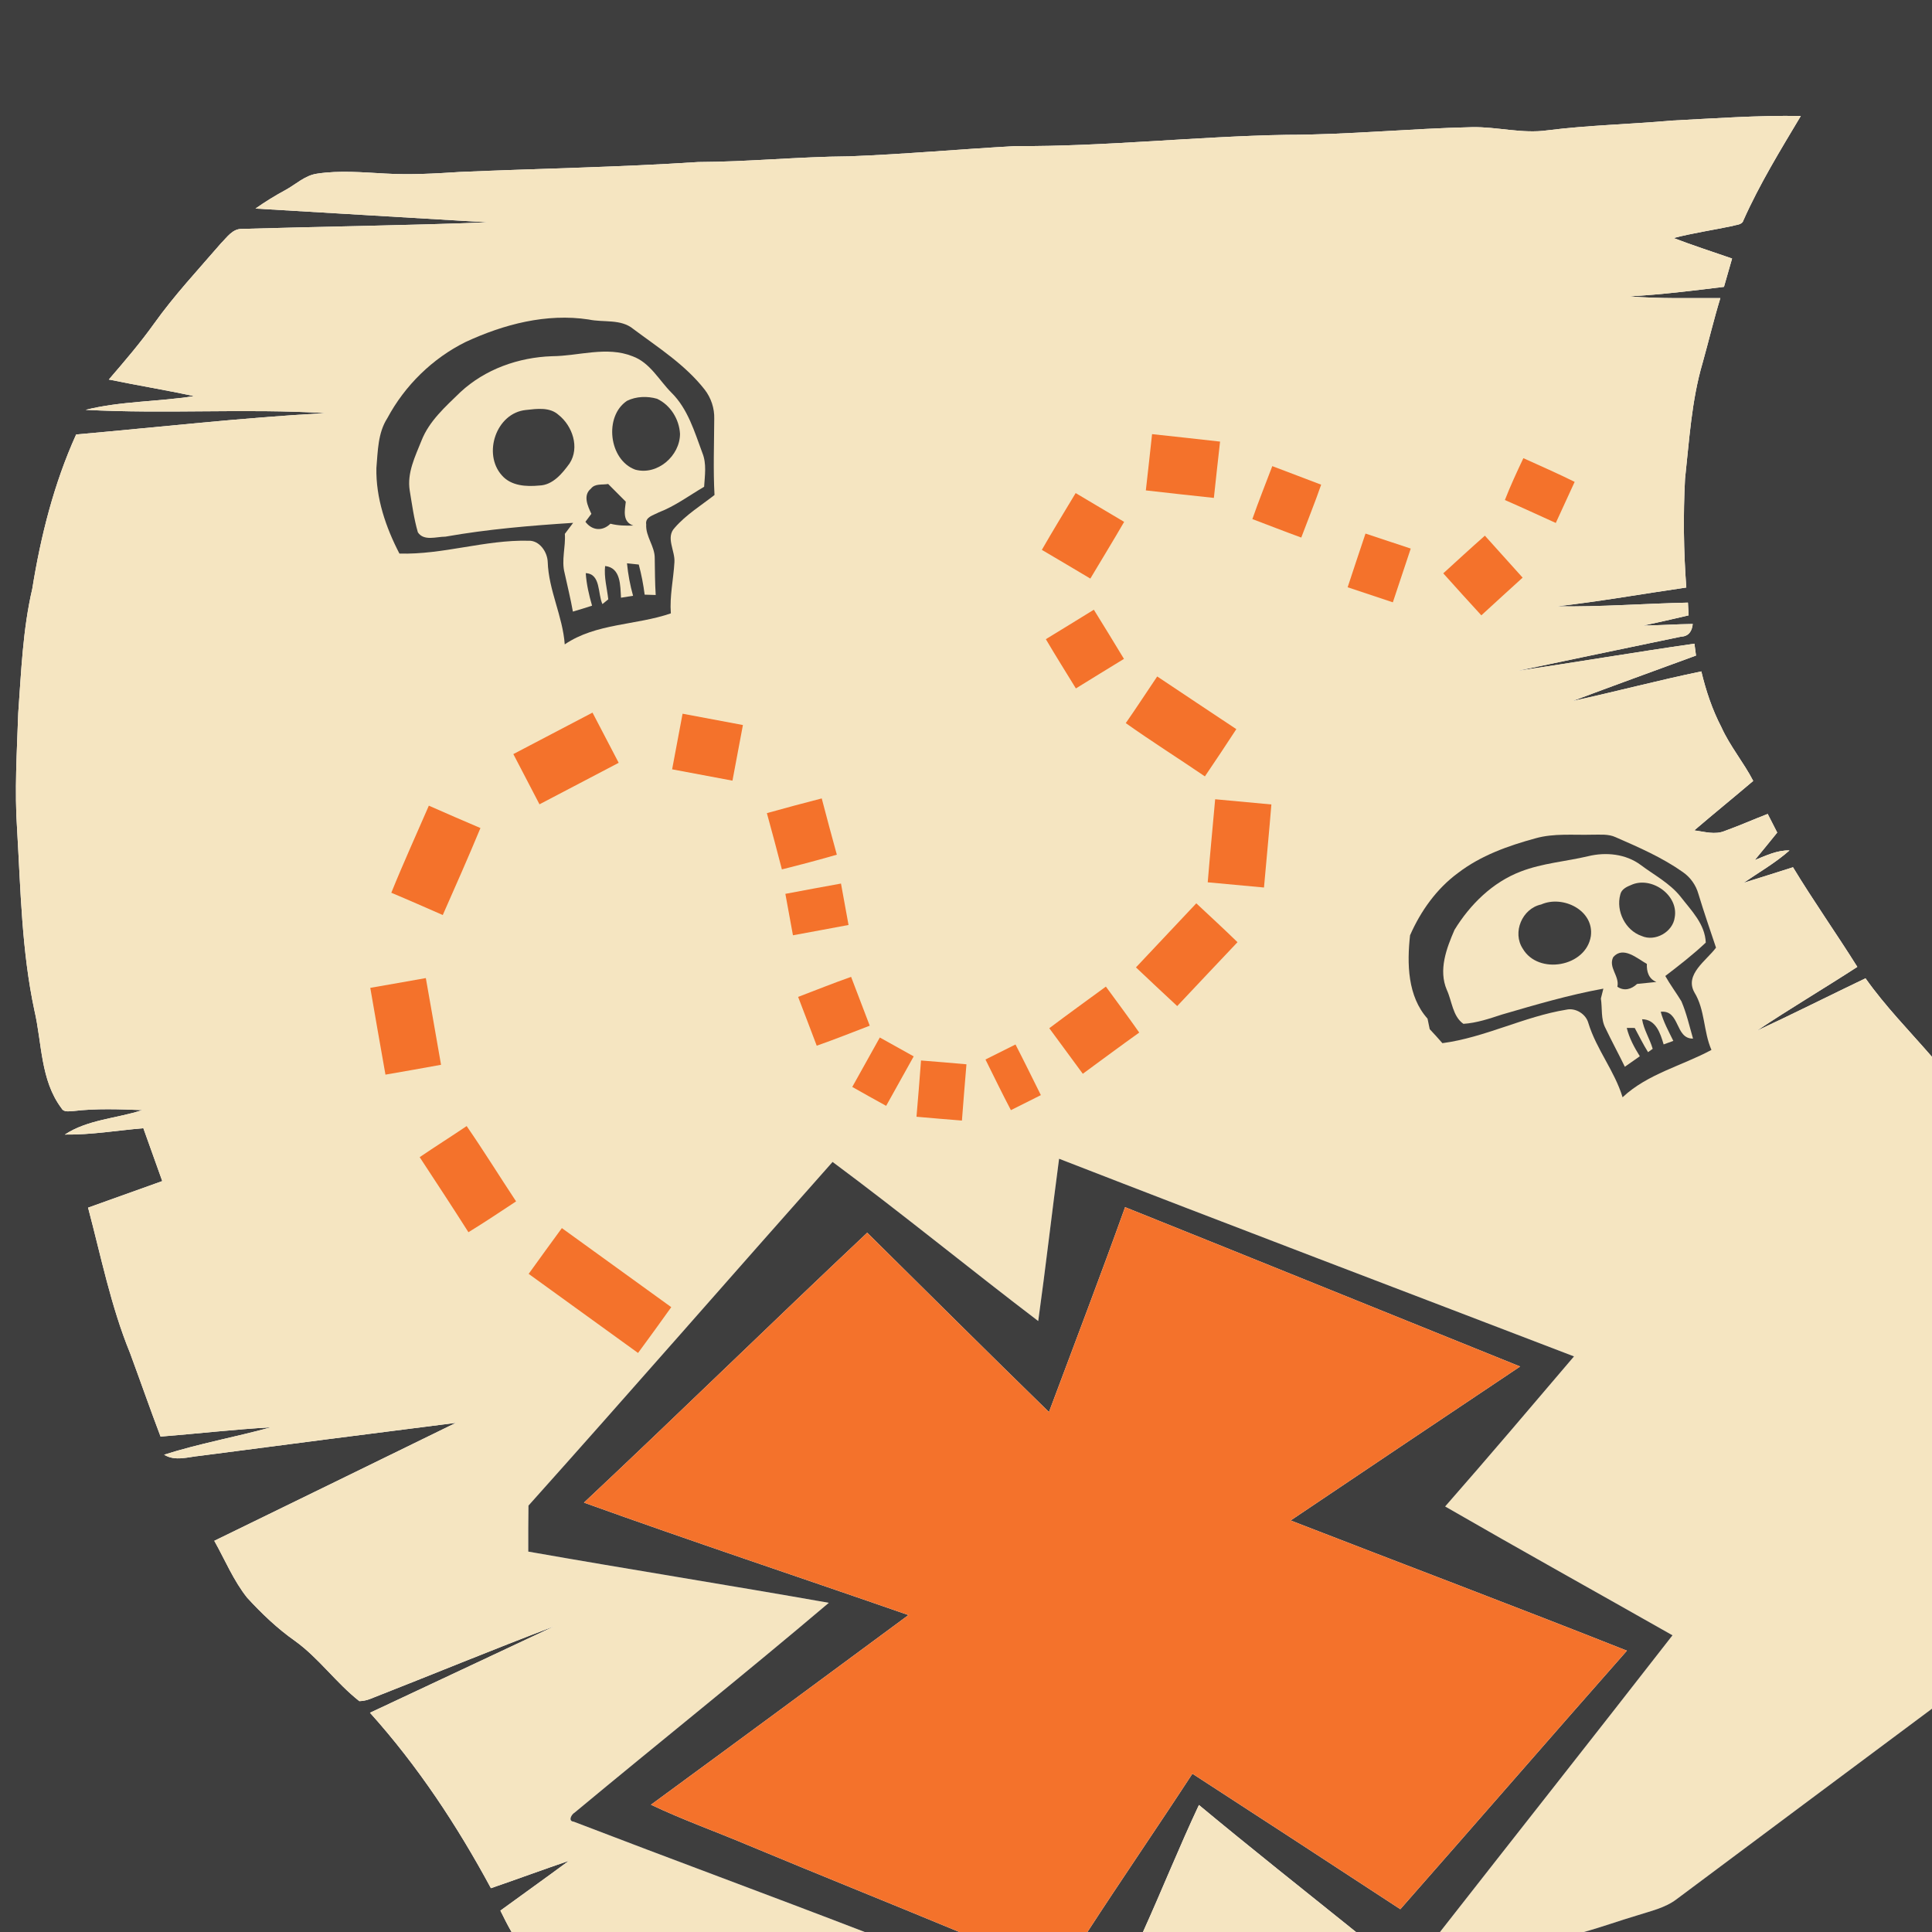
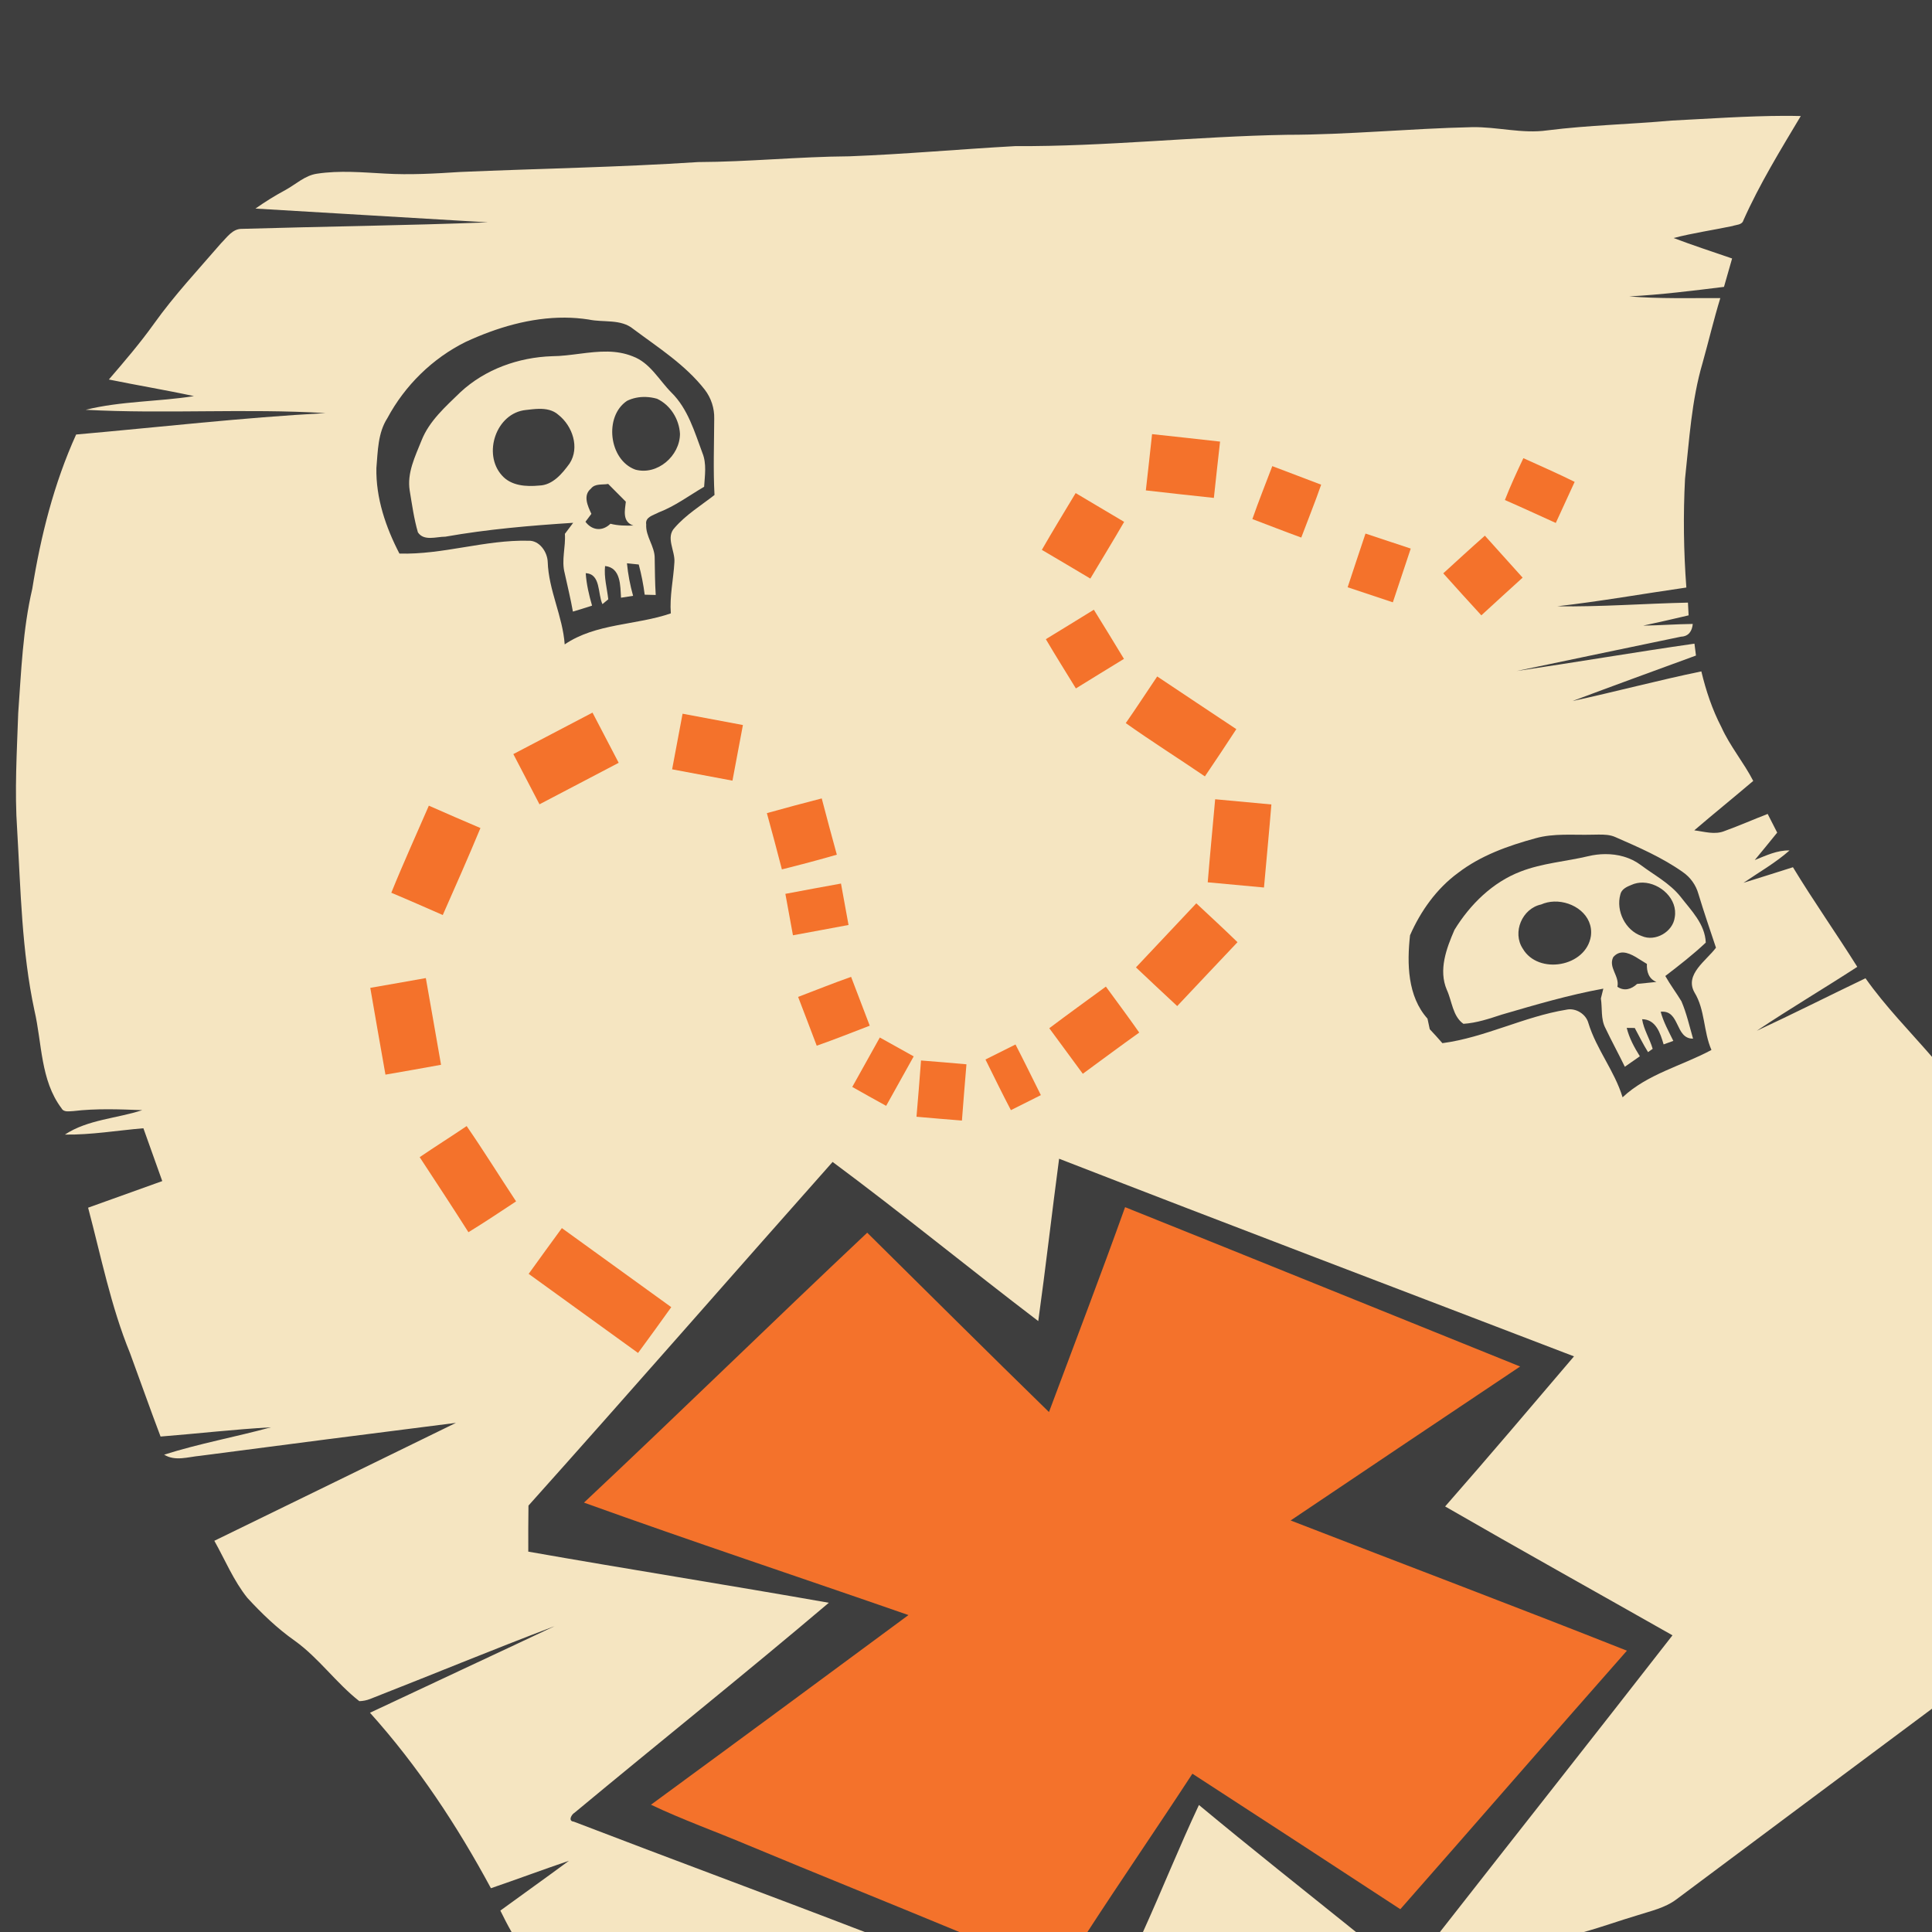
- <svg xmlns="http://www.w3.org/2000/svg" width="512pt" height="512pt" viewBox="0 0 512 512" version="1.1">
-   <path fill="#3e3e3e" opacity="1.00" d=" M 0.00 0.00 L 512.00 0.00 L 512.00 280.08 C 506.04 273.21 499.63 266.70 494.38 259.26 C 484.75 263.87 475.22 268.68 465.54 273.18 C 474.30 267.32 483.38 261.97 492.21 256.23 C 486.64 247.35 480.59 238.79 475.16 229.83 C 470.79 231.21 466.43 232.61 462.06 233.96 C 466.16 231.16 470.50 228.67 474.24 225.37 C 470.96 225.28 467.99 226.75 465.03 227.93 C 467.03 225.52 469.01 223.08 470.98 220.64 C 470.14 218.99 469.30 217.34 468.46 215.70 C 464.66 217.17 460.93 218.82 457.11 220.20 C 454.49 221.31 451.67 220.39 449.00 220.06 C 454.16 215.64 459.44 211.36 464.62 206.95 C 462.09 202.04 458.47 197.77 456.19 192.72 C 453.76 188.05 452.09 183.04 450.87 177.93 C 439.44 180.29 428.16 183.30 416.76 185.77 C 427.63 181.69 438.55 177.73 449.46 173.73 C 449.35 172.95 449.14 171.37 449.04 170.58 C 433.31 172.83 417.64 175.51 401.93 177.82 C 416.45 174.76 430.98 171.75 445.51 168.72 C 447.51 168.64 448.42 167.26 448.59 165.36 C 444.21 165.41 439.84 165.72 435.46 165.79 C 439.48 164.92 443.50 164.04 447.50 163.08 C 447.46 162.24 447.37 160.55 447.32 159.70 C 435.77 159.95 424.22 160.86 412.66 160.68 C 424.12 159.37 435.47 157.35 446.89 155.70 C 446.17 146.13 446.05 136.50 446.55 126.91 C 447.68 116.62 448.27 106.16 451.21 96.17 C 452.81 90.46 454.17 84.68 455.91 79.00 C 447.85 78.96 439.78 79.20 431.74 78.54 C 440.15 78.09 448.51 77.05 456.87 76.02 C 457.59 73.52 458.31 71.02 459.02 68.51 C 453.84 66.72 448.63 65.03 443.52 63.08 C 448.66 61.75 453.92 60.98 459.12 59.89 C 460.12 59.52 461.66 59.66 462.03 58.38 C 466.32 48.76 471.84 39.77 477.23 30.74 C 465.81 30.53 454.42 31.38 443.03 31.95 C 432.05 32.94 421.01 33.16 410.06 34.54 C 403.35 35.49 396.74 33.56 390.04 33.70 C 373.66 34.06 357.33 35.72 340.94 35.73 C 316.94 36.15 293.03 38.85 269.02 38.72 C 254.36 39.53 239.74 40.87 225.07 41.43 C 211.70 41.52 198.38 42.89 185.01 42.94 C 164.00 44.32 142.95 44.66 121.92 45.57 C 115.29 46.00 108.64 46.38 102.01 45.99 C 96.03 45.67 90.00 45.12 84.05 46.02 C 80.80 46.47 78.39 48.88 75.61 50.38 C 72.88 51.86 70.24 53.48 67.71 55.27 C 88.24 56.52 108.78 57.67 129.32 58.92 C 107.60 59.76 85.86 60.02 64.14 60.66 C 61.62 60.59 60.13 62.92 58.54 64.50 C 52.51 71.49 46.18 78.26 40.81 85.79 C 37.12 90.95 32.98 95.77 28.84 100.58 C 36.35 102.12 43.92 103.36 51.41 104.98 C 41.88 106.48 32.08 106.28 22.69 108.61 C 43.85 109.75 65.10 108.21 86.27 109.48 C 64.19 110.67 42.20 113.20 20.18 115.14 C 14.31 128.10 10.80 142.03 8.55 156.05 C 6.03 166.86 5.63 177.98 4.83 189.00 C 4.48 199.30 3.83 209.62 4.54 219.92 C 5.48 235.92 5.75 252.05 9.12 267.78 C 11.15 276.47 10.69 286.26 16.30 293.70 C 16.92 294.86 18.39 294.45 19.43 294.44 C 25.50 293.71 31.62 293.96 37.71 294.19 C 30.93 296.42 23.25 296.67 17.19 300.67 C 24.16 300.77 31.06 299.57 37.99 298.99 C 39.67 303.66 41.33 308.33 43.00 313.00 C 36.45 315.35 29.89 317.68 23.34 320.04 C 26.77 332.95 29.38 346.16 34.46 358.57 C 37.18 365.94 39.76 373.36 42.55 380.71 C 52.30 379.94 62.02 378.80 71.79 378.26 C 62.39 380.83 52.77 382.56 43.49 385.51 C 46.42 387.34 49.90 386.08 53.06 385.80 C 75.64 382.84 98.23 379.92 120.82 377.07 C 99.50 387.53 78.13 397.90 56.79 408.33 C 59.64 413.40 61.88 418.89 65.54 423.46 C 69.37 427.62 73.49 431.57 78.13 434.83 C 84.51 439.41 89.07 446.00 95.23 450.82 C 96.21 450.79 97.16 450.60 98.08 450.24 C 114.39 443.85 130.59 437.14 146.97 430.94 C 130.68 438.63 114.34 446.22 98.05 453.90 C 110.67 467.93 121.16 483.80 130.10 500.39 C 137.01 498.02 143.86 495.48 150.77 493.13 C 144.76 497.58 138.65 501.91 132.61 506.33 C 133.55 508.24 134.50 510.15 135.57 512.00 L 0.00 512.00 L 0.00 0.00 Z" />
-   <path fill="#f5e5c1" opacity="1.00" d=" M 443.03 31.95 C 454.42 31.38 465.81 30.53 477.23 30.74 C 471.84 39.77 466.32 48.76 462.03 58.38 C 461.66 59.66 460.12 59.52 459.12 59.89 C 453.92 60.98 448.66 61.75 443.52 63.08 C 448.63 65.03 453.84 66.72 459.02 68.51 C 458.31 71.02 457.59 73.52 456.87 76.02 C 448.51 77.05 440.15 78.09 431.74 78.54 C 439.78 79.20 447.85 78.96 455.91 79.00 C 454.17 84.68 452.81 90.46 451.21 96.17 C 448.27 106.16 447.68 116.62 446.55 126.91 C 446.05 136.50 446.17 146.13 446.89 155.70 C 435.47 157.35 424.12 159.37 412.66 160.68 C 424.22 160.86 435.77 159.95 447.32 159.70 C 447.37 160.55 447.46 162.24 447.50 163.08 C 443.50 164.04 439.48 164.92 435.46 165.79 C 439.84 165.72 444.21 165.41 448.59 165.36 C 448.42 167.26 447.51 168.64 445.51 168.72 C 430.98 171.75 416.45 174.76 401.93 177.82 C 417.64 175.51 433.31 172.83 449.04 170.58 C 449.14 171.37 449.35 172.95 449.46 173.73 C 438.55 177.73 427.63 181.69 416.76 185.77 C 428.16 183.30 439.44 180.29 450.87 177.93 C 452.09 183.04 453.76 188.05 456.19 192.72 C 458.47 197.77 462.09 202.04 464.62 206.95 C 459.44 211.36 454.16 215.64 449.00 220.06 C 451.67 220.39 454.49 221.31 457.11 220.20 C 460.93 218.82 464.66 217.17 468.46 215.70 C 469.30 217.34 470.14 218.99 470.98 220.64 C 469.01 223.08 467.03 225.52 465.03 227.93 C 467.99 226.75 470.96 225.28 474.24 225.37 C 470.50 228.67 466.16 231.16 462.06 233.96 C 466.43 232.61 470.79 231.21 475.16 229.83 C 480.59 238.79 486.64 247.35 492.21 256.23 C 483.38 261.97 474.30 267.32 465.54 273.18 C 475.22 268.68 484.75 263.87 494.38 259.26 C 499.63 266.70 506.04 273.21 512.00 280.08 L 512.00 452.82 C 489.44 469.66 466.84 486.45 444.30 503.32 C 441.24 505.64 437.42 506.45 433.84 507.61 C 429.12 509.01 424.49 510.69 419.75 512.00 L 381.61 512.00 C 402.13 485.78 422.78 459.65 443.23 433.37 C 423.15 421.98 402.98 410.77 382.98 399.23 C 394.50 386.09 405.81 372.76 417.13 359.46 C 371.64 342.01 326.08 324.73 280.67 307.08 C 278.76 321.41 277.13 335.77 275.14 350.09 C 256.87 336.18 239.08 321.61 220.64 307.92 C 193.72 338.23 167.09 368.81 140.05 399.00 C 139.99 403.06 139.99 407.12 140.00 411.19 C 166.52 415.86 193.12 420.08 219.65 424.76 C 197.43 443.60 174.65 461.77 152.24 480.39 C 151.47 480.81 150.44 482.62 152.04 482.76 C 177.70 492.62 203.51 502.12 229.17 512.00 L 135.57 512.00 C 134.50 510.15 133.55 508.24 132.61 506.33 C 138.65 501.91 144.76 497.58 150.77 493.13 C 143.86 495.48 137.01 498.02 130.10 500.39 C 121.16 483.80 110.67 467.93 98.05 453.90 C 114.34 446.22 130.68 438.63 146.97 430.94 C 130.59 437.14 114.39 443.85 98.08 450.24 C 97.16 450.60 96.21 450.79 95.23 450.82 C 89.07 446.00 84.51 439.41 78.13 434.83 C 73.49 431.57 69.37 427.62 65.54 423.46 C 61.88 418.89 59.64 413.40 56.79 408.33 C 78.13 397.90 99.50 387.53 120.82 377.07 C 98.23 379.92 75.64 382.84 53.06 385.80 C 49.90 386.08 46.42 387.34 43.49 385.51 C 52.77 382.56 62.39 380.83 71.79 378.26 C 62.02 378.80 52.30 379.94 42.55 380.71 C 39.76 373.36 37.18 365.94 34.46 358.57 C 29.38 346.16 26.77 332.95 23.34 320.04 C 29.89 317.68 36.45 315.35 43.00 313.00 C 41.33 308.33 39.67 303.66 37.99 298.99 C 31.06 299.57 24.16 300.77 17.19 300.67 C 23.25 296.67 30.93 296.42 37.71 294.19 C 31.62 293.96 25.50 293.71 19.43 294.44 C 18.39 294.45 16.92 294.86 16.30 293.70 C 10.69 286.26 11.15 276.47 9.12 267.78 C 5.75 252.05 5.48 235.92 4.54 219.92 C 3.83 209.62 4.48 199.30 4.83 189.00 C 5.63 177.98 6.03 166.86 8.55 156.05 C 10.80 142.03 14.31 128.10 20.18 115.14 C 42.20 113.20 64.19 110.67 86.27 109.48 C 65.10 108.21 43.85 109.75 22.69 108.61 C 32.08 106.28 41.88 106.48 51.41 104.98 C 43.92 103.36 36.35 102.12 28.84 100.58 C 32.98 95.77 37.12 90.95 40.81 85.79 C 46.18 78.26 52.51 71.49 58.54 64.50 C 60.13 62.92 61.62 60.59 64.14 60.66 C 85.86 60.02 107.60 59.76 129.32 58.92 C 108.78 57.67 88.24 56.52 67.71 55.27 C 70.24 53.48 72.88 51.86 75.61 50.38 C 78.39 48.88 80.80 46.47 84.05 46.02 C 90.00 45.12 96.03 45.67 102.01 45.99 C 108.64 46.38 115.29 46.00 121.92 45.57 C 142.95 44.66 164.00 44.32 185.01 42.94 C 198.38 42.89 211.70 41.52 225.07 41.43 C 239.74 40.87 254.36 39.53 269.02 38.72 C 293.03 38.85 316.94 36.15 340.94 35.73 C 357.33 35.72 373.66 34.06 390.04 33.70 C 396.74 33.56 403.35 35.49 410.06 34.54 C 421.01 33.16 432.05 32.94 443.03 31.95 Z" />
-   <path fill="#3e3e3e" opacity="1.00" d=" M 123.43 90.61 C 133.55 85.93 144.81 82.97 156.01 84.67 C 159.94 85.52 164.53 84.44 167.84 87.19 C 174.47 92.14 181.62 96.68 186.77 103.28 C 188.45 105.46 189.36 108.21 189.28 110.98 C 189.25 117.71 188.99 124.45 189.35 131.18 C 185.77 133.98 181.81 136.40 178.81 139.86 C 176.34 142.43 178.94 145.94 178.73 148.98 C 178.48 153.51 177.43 157.99 177.78 162.55 C 168.58 165.73 157.92 165.14 149.66 170.77 C 149.13 163.28 145.39 156.43 145.15 148.90 C 145.04 146.24 142.96 143.18 140.06 143.30 C 128.55 143.02 117.37 147.04 105.85 146.70 C 102.23 139.73 99.58 131.95 99.75 124.00 C 100.14 119.53 100.13 114.73 102.65 110.82 C 107.28 102.17 114.62 94.96 123.43 90.61 Z" />
-   <path fill="#f5e5c1" opacity="1.00" d=" M 146.29 94.40 C 153.38 94.35 160.78 91.67 167.65 94.42 C 172.30 96.12 174.62 100.74 177.94 104.06 C 182.32 108.38 184.05 114.44 186.14 120.04 C 187.30 122.90 186.78 126.02 186.60 129.00 C 182.62 131.33 178.90 134.13 174.56 135.79 C 173.23 136.53 170.92 136.98 171.25 138.98 C 171.06 142.19 173.57 144.79 173.51 147.97 C 173.57 151.21 173.56 154.45 173.77 157.68 C 172.79 157.65 171.81 157.62 170.84 157.59 C 170.50 154.90 169.98 152.23 169.28 149.61 C 168.24 149.49 167.20 149.38 166.16 149.28 C 166.44 152.19 166.98 155.07 167.77 157.89 C 166.70 158.06 165.63 158.23 164.57 158.40 C 164.37 155.24 164.57 150.45 160.36 150.00 C 160.04 152.99 160.87 155.89 161.20 158.83 L 159.65 160.09 C 158.37 157.36 159.26 152.09 155.23 151.89 C 155.42 154.82 156.09 157.69 156.90 160.51 C 155.21 161.06 153.52 161.59 151.82 162.08 C 151.22 158.66 150.37 155.30 149.64 151.91 C 148.72 148.47 149.94 144.96 149.69 141.48 C 150.42 140.50 151.15 139.53 151.89 138.56 C 140.55 139.29 129.24 140.24 118.03 142.22 C 115.64 142.22 112.32 143.47 110.74 141.07 C 109.69 137.46 109.20 133.70 108.58 129.99 C 107.83 125.32 110.03 120.95 111.71 116.74 C 113.76 111.53 118.08 107.75 121.99 103.94 C 128.55 97.84 137.40 94.70 146.29 94.40 Z" />
-   <path fill="#3e3e3e" opacity="1.00" d=" M 166.17 106.22 C 168.59 105.03 171.54 104.93 174.13 105.68 C 177.68 107.35 179.99 111.08 180.21 114.96 C 180.21 120.81 174.19 126.07 168.34 124.46 C 161.33 121.88 160.02 110.31 166.17 106.22 Z" />
-   <path fill="#3e3e3e" opacity="1.00" d=" M 139.38 108.65 C 142.24 108.33 145.68 107.83 148.01 109.94 C 151.72 112.87 153.67 118.61 150.94 122.82 C 149.00 125.49 146.49 128.57 142.91 128.67 C 139.46 129.00 135.48 128.79 133.03 126.01 C 127.85 120.31 131.48 109.43 139.38 108.65 Z" />
-   <path fill="#f4722b" opacity="1.00" d=" M 305.31 115.05 C 311.32 115.67 317.32 116.37 323.33 117.03 C 322.79 122.00 322.20 126.97 321.69 131.95 C 315.67 131.32 309.67 130.64 303.66 129.96 C 304.21 124.99 304.79 120.03 305.31 115.05 Z" />
-   <path fill="#f4722b" opacity="1.00" d=" M 398.81 132.51 C 400.28 128.75 401.98 125.07 403.71 121.42 C 408.25 123.48 412.83 125.48 417.30 127.70 C 415.62 131.32 413.96 134.96 412.30 138.59 C 407.81 136.56 403.34 134.48 398.81 132.51 Z" />
-   <path fill="#f4722b" opacity="1.00" d=" M 337.17 123.53 C 341.50 125.15 345.80 126.82 350.12 128.45 C 348.48 133.17 346.60 137.79 344.85 142.46 C 340.50 140.88 336.21 139.19 331.89 137.56 C 333.53 132.84 335.40 128.21 337.17 123.53 Z" />
-   <path fill="#3e3e3e" opacity="1.00" d=" M 156.60 129.50 C 157.68 128.07 159.63 128.55 161.17 128.26 C 162.73 129.82 164.29 131.38 165.84 132.95 C 165.57 135.34 164.88 138.28 167.85 139.28 C 165.81 139.33 163.76 139.31 161.77 138.79 C 159.67 140.85 156.92 140.64 155.14 138.28 C 155.53 137.75 156.33 136.70 156.72 136.17 C 155.76 134.12 154.42 131.28 156.60 129.50 Z" />
-   <path fill="#f4722b" opacity="1.00" d=" M 285.06 130.67 C 289.35 133.20 293.62 135.78 297.91 138.30 C 294.99 143.35 291.93 148.32 288.95 153.33 C 284.66 150.80 280.40 148.22 276.10 145.72 C 279.00 140.65 282.06 135.68 285.06 130.67 Z" />
-   <path fill="#f4722b" opacity="1.00" d=" M 361.87 141.40 C 365.87 142.71 369.87 144.04 373.86 145.38 C 372.30 150.13 370.71 154.88 369.12 159.62 C 365.13 158.30 361.13 156.97 357.14 155.63 C 358.69 150.88 360.29 146.14 361.87 141.40 Z" />
-   <path fill="#f4722b" opacity="1.00" d=" M 382.48 151.94 C 386.14 148.60 389.79 145.24 393.51 141.96 C 396.83 145.68 400.19 149.36 403.51 153.08 C 399.87 156.42 396.19 159.71 392.57 163.07 C 389.17 159.39 385.83 155.66 382.48 151.94 Z" />
-   <path fill="#f4722b" opacity="1.00" d=" M 277.16 169.39 C 281.42 166.82 285.64 164.17 289.88 161.58 C 292.55 165.92 295.24 170.24 297.86 174.61 C 293.60 177.19 289.37 179.84 285.12 182.44 C 282.46 178.09 279.74 173.78 277.16 169.39 Z" />
-   <path fill="#f4722b" opacity="1.00" d=" M 298.34 191.63 C 301.19 187.56 303.89 183.38 306.67 179.27 C 313.66 183.91 320.63 188.60 327.64 193.23 C 324.90 197.42 322.13 201.61 319.31 205.75 C 312.35 201.00 305.21 196.51 298.34 191.63 Z" />
-   <path fill="#f4722b" opacity="1.00" d=" M 136.04 199.84 C 143.04 196.18 150.02 192.50 157.02 188.85 C 159.35 193.28 161.66 197.72 163.96 202.15 C 156.96 205.81 149.98 209.50 142.97 213.15 C 140.64 208.72 138.34 204.29 136.04 199.84 Z" />
-   <path fill="#f4722b" opacity="1.00" d=" M 180.89 189.14 C 186.22 190.13 191.55 191.13 196.88 192.14 C 195.95 197.05 195.05 201.97 194.11 206.88 C 188.78 205.88 183.45 204.88 178.12 203.88 C 179.04 198.96 179.95 194.04 180.89 189.14 Z" />
-   <path fill="#f4722b" opacity="1.00" d=" M 203.23 215.49 C 208.06 214.13 212.91 212.85 217.77 211.59 C 219.08 216.56 220.39 221.54 221.77 226.50 C 216.94 227.90 212.08 229.18 207.21 230.40 C 205.92 225.42 204.60 220.44 203.23 215.49 Z" />
-   <path fill="#f4722b" opacity="1.00" d=" M 322.03 211.81 C 326.99 212.29 331.97 212.73 336.93 213.19 C 336.33 220.53 335.62 227.86 334.97 235.20 C 330.00 234.73 325.03 234.29 320.06 233.82 C 320.66 226.48 321.38 219.14 322.03 211.81 Z" />
-   <path fill="#f4722b" opacity="1.00" d=" M 103.70 236.59 C 106.84 228.82 110.32 221.20 113.65 213.51 C 118.20 215.50 122.74 217.51 127.32 219.44 C 124.12 227.17 120.72 234.83 117.34 242.49 C 112.80 240.51 108.27 238.50 103.70 236.59 Z" />
-   <path fill="#3e3e3e" opacity="1.00" d=" M 406.93 222.16 C 411.83 220.78 416.96 221.34 421.98 221.20 C 424.05 221.22 426.23 220.97 428.17 221.87 C 434.28 224.54 440.47 227.23 445.94 231.09 C 447.96 232.48 449.44 234.55 450.10 236.91 C 451.54 241.69 453.18 246.40 454.76 251.14 C 452.25 254.55 446.35 258.22 449.04 263.01 C 451.88 267.63 451.40 273.33 453.55 278.24 C 445.74 282.45 436.61 284.58 430.00 290.79 C 427.89 283.81 423.04 278.06 420.92 271.08 C 420.26 268.70 417.54 267.03 415.12 267.57 C 403.89 269.39 393.54 274.95 382.25 276.45 C 381.15 275.18 380.03 273.95 378.89 272.74 C 378.69 271.80 378.50 270.88 378.31 269.95 C 373.00 264.02 372.85 255.34 373.68 247.86 C 376.50 241.44 380.72 235.50 386.41 231.33 C 392.43 226.71 399.69 224.14 406.93 222.16 Z" />
-   <path fill="#f5e5c1" opacity="1.00" d=" M 420.89 226.90 C 425.57 225.76 430.85 226.28 434.80 229.22 C 438.39 231.92 442.51 234.05 445.36 237.62 C 448.20 241.30 451.84 244.85 452.05 249.80 C 448.67 252.99 445.00 255.83 441.32 258.65 C 442.62 260.96 444.21 263.08 445.59 265.35 C 446.95 268.52 447.71 271.92 448.67 275.24 C 443.85 275.32 445.29 267.59 440.11 268.13 C 440.84 270.86 442.22 273.33 443.45 275.85 C 442.81 276.08 441.53 276.55 440.88 276.78 C 440.02 273.87 438.85 270.14 435.17 270.11 C 435.61 272.89 437.21 275.27 437.98 277.95 C 437.68 278.17 437.06 278.61 436.75 278.83 C 435.46 276.76 434.38 274.57 433.22 272.42 C 432.69 272.42 431.64 272.41 431.11 272.41 C 431.77 275.11 433.10 277.57 434.57 279.92 C 433.24 280.84 431.91 281.77 430.60 282.70 C 428.93 279.26 427.10 275.90 425.46 272.45 C 424.19 270.04 424.66 267.22 424.25 264.61 C 424.47 263.74 424.69 262.86 424.91 262.00 C 415.78 263.66 406.90 266.28 398.01 268.87 C 394.69 269.96 391.33 271.10 387.82 271.33 C 384.96 269.33 384.80 265.31 383.42 262.33 C 381.16 257.06 383.33 251.33 385.46 246.42 C 389.58 239.70 395.55 233.80 403.02 230.96 C 408.75 228.74 414.95 228.31 420.89 226.90 Z" />
-   <path fill="#f4722b" opacity="1.00" d=" M 208.13 236.88 C 213.04 235.92 217.96 235.07 222.87 234.15 C 223.54 237.80 224.21 241.46 224.87 245.13 C 219.96 246.08 215.04 246.93 210.14 247.86 C 209.46 244.20 208.79 240.54 208.13 236.88 Z" />
-   <path fill="#3e3e3e" opacity="1.00" d=" M 432.29 234.52 C 437.57 232.11 444.89 237.15 443.82 243.11 C 443.33 246.98 438.63 249.65 435.04 248.04 C 430.72 246.56 428.20 241.42 429.39 237.08 C 429.67 235.67 431.08 235.00 432.29 234.52 Z" />
-   <path fill="#3e3e3e" opacity="1.00" d=" M 408.41 239.70 C 414.16 237.14 422.50 241.24 421.59 248.08 C 420.32 256.25 407.66 258.44 403.55 251.41 C 400.71 247.09 403.39 240.78 408.41 239.70 Z" />
-   <path fill="#f4722b" opacity="1.00" d=" M 301.04 256.37 C 306.38 250.72 311.69 245.04 317.03 239.39 C 320.68 242.81 324.37 246.19 327.95 249.69 C 322.59 255.30 317.31 260.99 311.97 266.62 C 308.32 263.21 304.66 259.81 301.04 256.37 Z" />
-   <path fill="#3e3e3e" opacity="1.00" d=" M 427.52 253.65 C 430.14 250.62 433.87 254.00 436.44 255.45 C 436.34 257.46 436.91 259.42 438.97 260.23 C 437.26 260.40 435.55 260.58 433.85 260.75 C 432.34 262.16 430.43 262.74 428.62 261.49 C 429.25 258.67 426.15 256.38 427.52 253.65 Z" />
-   <path fill="#f4722b" opacity="1.00" d=" M 98.13 261.79 C 103.03 260.92 107.95 260.09 112.85 259.20 C 114.23 266.85 115.52 274.52 116.88 282.18 C 111.98 283.10 107.06 283.92 102.15 284.79 C 100.77 277.13 99.47 269.46 98.13 261.79 Z" />
-   <path fill="#f4722b" opacity="1.00" d=" M 211.51 264.19 C 216.19 262.41 220.83 260.54 225.55 258.88 C 227.18 263.20 228.85 267.51 230.49 271.82 C 225.81 273.60 221.17 275.48 216.44 277.12 C 214.82 272.80 213.15 268.50 211.51 264.19 Z" />
-   <path fill="#f4722b" opacity="1.00" d=" M 278.07 272.49 C 283.03 268.76 288.06 265.12 293.07 261.46 C 296.03 265.50 299.03 269.53 301.91 273.64 C 296.88 277.22 291.94 280.93 286.95 284.56 C 283.97 280.55 281.05 276.49 278.07 272.49 Z" />
-   <path fill="#f4722b" opacity="1.00" d=" M 233.16 274.95 C 236.16 276.60 239.15 278.27 242.14 279.95 C 239.72 284.33 237.28 288.69 234.84 293.06 C 231.83 291.41 228.84 289.74 225.86 288.05 C 228.28 283.68 230.72 279.31 233.16 274.95 Z" />
-   <path fill="#f4722b" opacity="1.00" d=" M 261.16 280.78 C 263.81 279.45 266.46 278.12 269.12 276.80 C 271.41 281.24 273.61 285.74 275.84 290.22 C 273.20 291.55 270.55 292.87 267.90 294.20 C 265.57 289.77 263.39 285.26 261.16 280.78 Z" />
-   <path fill="#f4722b" opacity="1.00" d=" M 244.08 281.04 C 248.10 281.36 252.11 281.68 256.12 282.05 C 255.72 287.02 255.28 291.98 254.92 296.96 C 250.90 296.64 246.89 296.31 242.88 295.95 C 243.29 290.98 243.73 286.02 244.08 281.04 Z" />
-   <path fill="#f4722b" opacity="1.00" d=" M 111.22 306.66 C 115.34 303.85 119.55 301.21 123.67 298.42 C 128.19 304.97 132.38 311.75 136.77 318.38 C 132.59 321.14 128.42 323.93 124.14 326.55 C 119.90 319.88 115.56 313.27 111.22 306.66 Z" />
-   <path fill="#3e3e3e" opacity="1.00" d=" M 280.67 307.08 C 326.08 324.73 371.64 342.01 417.13 359.46 C 405.81 372.76 394.50 386.09 382.98 399.23 C 402.98 410.77 423.15 421.98 443.23 433.37 C 422.78 459.65 402.13 485.78 381.61 512.00 L 359.35 512.00 C 345.45 500.82 331.45 489.74 317.73 478.34 C 312.51 489.43 307.96 500.83 302.90 512.00 L 288.18 512.00 C 297.32 497.93 306.83 484.10 316.00 470.05 C 334.39 481.99 352.77 493.95 371.10 505.96 C 391.17 483.17 411.06 460.22 431.15 437.45 C 401.54 425.71 371.73 414.47 342.03 402.94 C 362.29 389.32 382.55 375.70 402.85 362.14 C 367.95 348.08 333.09 333.91 298.16 319.91 C 291.65 338.09 284.74 356.12 277.99 374.21 C 261.84 358.46 245.86 342.54 229.82 326.68 C 204.66 350.37 179.96 374.56 154.76 398.21 C 183.30 408.49 212.10 418.04 240.75 428.01 C 218.04 444.81 195.30 461.58 172.51 478.27 C 180.88 482.25 189.63 485.36 198.16 488.96 C 216.81 496.74 235.57 504.26 254.23 512.00 L 229.17 512.00 C 203.51 502.12 177.70 492.62 152.04 482.76 C 150.44 482.62 151.47 480.81 152.24 480.39 C 174.65 461.77 197.43 443.60 219.65 424.76 C 193.12 420.08 166.52 415.86 140.00 411.19 C 139.99 407.12 139.99 403.06 140.05 399.00 C 167.09 368.81 193.72 338.23 220.64 307.92 C 239.08 321.61 256.87 336.18 275.14 350.09 C 277.13 335.77 278.76 321.41 280.67 307.08 Z" />
-   <path fill="#f4722b" opacity="1.00" d=" M 298.16 319.91 C 333.09 333.91 367.95 348.08 402.85 362.14 C 382.55 375.70 362.29 389.32 342.03 402.94 C 371.73 414.47 401.54 425.71 431.15 437.45 C 411.06 460.22 391.17 483.17 371.10 505.96 C 352.77 493.95 334.39 481.99 316.00 470.05 C 306.83 484.10 297.32 497.93 288.18 512.00 L 254.23 512.00 C 235.57 504.26 216.81 496.74 198.16 488.96 C 189.63 485.36 180.88 482.25 172.51 478.27 C 195.30 461.58 218.04 444.81 240.75 428.01 C 212.10 418.04 183.30 408.49 154.76 398.21 C 179.96 374.56 204.66 350.37 229.82 326.68 C 245.86 342.54 261.84 358.46 277.99 374.21 C 284.74 356.12 291.65 338.09 298.16 319.91 Z" />
-   <path fill="#f4722b" opacity="1.00" d=" M 140.10 337.59 C 143.01 333.53 145.96 329.49 148.90 325.46 C 158.58 332.42 168.21 339.45 177.89 346.41 C 175.00 350.49 172.04 354.52 169.09 358.55 C 159.41 351.59 149.78 344.55 140.10 337.59 Z" />
-   <path fill="#3e3e3e" opacity="1.00" d=" M 444.30 503.32 C 466.84 486.45 489.44 469.66 512.00 452.82 L 512.00 512.00 L 419.75 512.00 C 424.49 510.69 429.12 509.01 433.84 507.61 C 437.42 506.45 441.24 505.64 444.30 503.32 Z" />
-   <path fill="#f5e5c1" opacity="1.00" d=" M 302.90 512.00 C 307.96 500.83 312.51 489.43 317.73 478.34 C 331.45 489.74 345.45 500.82 359.35 512.00 L 302.90 512.00 Z" />
+ <svg xmlns="http://www.w3.org/2000/svg" width="1280" height="1280" viewBox="0 0 1024 1024" version="1.1" id="svg2">
+   <defs id="defs84" />
+   <rect style="fill:#3e3e3e;fill-opacity:1;fill-rule:nonzero;stroke:none" id="rect3071" width="1024" height="1024" x="0" y="0" />
+   <path style="fill:#f5e5c1" d="m 945.9,61.4 c -19.973,0.06 -39.917,1.502 -59.85,2.5 -21.96,1.98 -44.05,2.44 -65.95,5.2 -13.42,1.9 -26.6,-1.98 -40,-1.7 -32.76,0.72 -65.42,4.03 -98.2,4.05 -48,0.84 -95.83,6.26 -143.85,6 -29.32,1.62 -58.56,4.28 -87.9,5.4 -26.74,0.18 -53.41,2.95 -80.15,3.05 -42.02,2.76 -84.09,3.43 -126.15,5.25 -13.26,0.86 -26.59,1.63 -39.85,0.85 -11.96,-0.64 -24,-1.75 -35.9,0.05 -6.5,0.9 -11.34,5.7 -16.9,8.7 -5.46,2.96 -10.74,6.22 -15.8,9.8 41.06,2.5 82.17,4.8 123.25,7.3 -43.44,1.68 -86.91,2.17 -130.35,3.45 -5.04,-0.14 -8.02,4.54 -11.2,7.7 -12.06,13.98 -24.76,27.54 -35.5,42.6 -7.38,10.32 -15.62,19.93 -23.9,29.55 15.02,3.08 30.12,5.56 45.1,8.8 -19.06,3 -38.62,2.59 -57.4,7.25 42.32,2.28 84.81,-0.79 127.15,1.75 -44.16,2.38 -88.16,7.47 -132.2,11.35 -11.74,25.92 -18.75,53.76 -23.25,81.8 -5.04,21.62 -5.85,43.86 -7.45,65.9 -0.7,20.6 -1.97,41.25 -0.55,61.85 1.88,32 2.41,64.24 9.15,95.7 4.06,17.38 3.13,36.97 14.35,51.85 1.24,2.32 4.17,1.52 6.25,1.5 12.14,-1.46 24.37,-0.96 36.55,-0.5 -13.56,4.46 -28.88,4.95 -41,12.95 13.94,0.2 27.74,-2.19 41.6,-3.35 3.36,9.34 6.66,18.66 10,28 -13.1,4.7 -26.2,9.38 -39.3,14.1 6.86,25.82 12.04,52.23 22.2,77.05 5.44,14.74 10.62,29.55 16.2,44.25 19.5,-1.54 38.96,-3.82 58.5,-4.9 -18.8,5.14 -38.04,8.6 -56.6,14.5 5.86,3.66 12.78,1.16 19.1,0.6 45.16,-5.92 90.37,-11.75 135.55,-17.45 -42.64,20.92 -85.37,41.64 -128.05,62.5 5.7,10.14 10.18,21.11 17.5,30.25 7.66,8.32 15.87,16.23 25.15,22.75 12.76,9.16 21.88,22.36 34.2,32 1.96,-0.06 3.86,-0.43 5.7,-1.15 32.62,-12.78 65.04,-26.2 97.8,-38.6 -32.58,15.38 -65.27,30.54 -97.85,45.9 25.24,28.06 46.22,59.82 64.1,93 13.82,-4.74 27.53,-9.85 41.35,-14.55 -12.02,8.9 -24.27,17.56 -36.35,26.4 1.88,3.82 3.81,7.65 5.95,11.35 l 187.2,0 c -51.32,-19.76 -102.93,-38.78 -154.25,-58.5 -3.2,-0.28 -1.14,-3.86 0.4,-4.7 44.82,-37.24 90.36,-73.62 134.8,-111.3 -53.06,-9.36 -106.26,-17.76 -159.3,-27.1 -0.02,-8.14 -0.02,-16.28 0.1,-24.4 54.08,-60.38 107.36,-121.53 161.2,-182.15 36.88,27.38 72.46,56.53 109,84.35 3.98,-28.64 7.23,-57.39 11.05,-86.05 90.82,35.3 181.92,69.85 272.9,104.75 -22.64,26.6 -45.26,53.27 -68.3,79.55 40,23.08 80.34,45.52 120.5,68.3 -40.9,52.56 -82.21,104.81 -123.25,157.25 l 76.3,0 c 9.48,-2.62 18.76,-6 28.2,-8.8 7.16,-2.32 14.78,-3.91 20.9,-8.55 45.08,-33.74 90.28,-67.32 135.4,-101 l 0,-345.5 c -11.92,-13.74 -24.75,-26.77 -35.25,-41.65 -19.26,9.22 -38.29,18.85 -57.65,27.85 17.52,-11.72 35.64,-22.42 53.3,-33.9 -11.14,-17.76 -23.24,-34.88 -34.1,-52.8 -8.74,2.76 -17.46,5.55 -26.2,8.25 8.2,-5.6 16.92,-10.55 24.4,-17.15 -6.56,-0.18 -12.53,2.74 -18.45,5.1 4,-4.82 7.96,-9.67 11.9,-14.55 -1.68,-3.3 -3.37,-6.62 -5.05,-9.9 -7.6,2.94 -15.06,6.24 -22.7,9 -5.24,2.22 -10.86,0.36 -16.2,-0.3 10.32,-8.84 20.89,-17.38 31.25,-26.2 -5.06,-9.82 -12.29,-18.35 -16.85,-28.45 -4.86,-9.34 -8.21,-19.38 -10.65,-29.6 -22.86,4.72 -45.45,10.76 -68.25,15.7 21.74,-8.16 43.58,-16.1 65.4,-24.1 -0.22,-1.56 -0.6,-4.72 -0.8,-6.3 -31.46,4.5 -62.83,9.88 -94.25,14.5 29.04,-6.12 58.09,-12.14 87.15,-18.2 4,-0.16 5.86,-2.95 6.2,-6.75 -8.76,0.1 -17.54,0.76 -26.3,0.9 8.04,-1.74 16.1,-3.53 24.1,-5.45 -0.08,-1.68 -0.25,-5.05 -0.35,-6.75 -23.1,0.5 -46.23,2.31 -69.35,1.95 22.92,-2.62 45.66,-6.65 68.5,-9.95 -1.44,-19.14 -1.7,-38.42 -0.7,-57.6 2.26,-20.58 3.42,-41.47 9.3,-61.45 3.2,-11.42 5.92,-22.99 9.4,-34.35 -16.12,-0.08 -32.22,0.42 -48.3,-0.9 16.82,-0.9 33.53,-2.99 50.25,-5.05 1.44,-5 2.88,-10.03 4.3,-15.05 -10.36,-3.58 -20.78,-6.95 -31,-10.85 10.28,-2.66 20.8,-4.17 31.2,-6.35 2,-0.74 5.06,-0.49 5.8,-3.05 8.58,-19.24 19.62,-37.19 30.4,-55.25 -2.855,-0.052 -5.697,-0.109 -8.55,-0.1 z M 299.4,168.35 c 4.193,0.021 8.4,0.362 12.6,1 7.86,1.7 17.08,-0.45 23.7,5.05 13.26,9.9 27.55,18.95 37.85,32.15 3.36,4.36 5.16,9.86 5,15.4 -0.06,13.46 -0.57,26.94 0.15,40.4 -7.16,5.6 -15.1,10.43 -21.1,17.35 -4.94,5.14 0.27,12.17 -0.15,18.25 -0.5,9.06 -2.6,18.03 -1.9,27.15 -18.4,6.36 -39.73,5.19 -56.25,16.45 -1.06,-14.98 -8.52,-28.69 -9,-43.75 -0.22,-5.32 -4.4,-11.44 -10.2,-11.2 -23.02,-0.56 -45.36,7.48 -68.4,6.8 -7.24,-13.94 -12.54,-29.5 -12.2,-45.4 0.78,-8.94 0.76,-18.53 5.8,-26.35 9.26,-17.3 23.93,-31.75 41.55,-40.45 16.445,-7.605 34.382,-12.941 52.55,-12.85 z m 547.7,274 c 3.155,-0.039 6.34,0.05 9.25,1.4 12.22,5.34 24.61,10.73 35.55,18.45 4.04,2.78 6.98,6.88 8.3,11.6 2.88,9.56 6.14,19.02 9.3,28.5 -5.02,6.82 -16.78,14.12 -11.4,23.7 5.68,9.24 4.7,20.68 9,30.5 -15.62,8.42 -33.88,12.68 -47.1,25.1 -4.22,-13.96 -13.91,-25.49 -18.15,-39.45 -1.32,-4.76 -6.76,-8.08 -11.6,-7 -22.46,3.64 -43.17,14.75 -65.75,17.75 -2.2,-2.54 -4.42,-4.98 -6.7,-7.4 -0.4,-1.88 -0.82,-3.74 -1.2,-5.6 -10.62,-11.86 -10.91,-29.24 -9.25,-44.2 5.64,-12.84 14.07,-24.71 25.45,-33.05 12.04,-9.24 26.57,-14.39 41.05,-18.35 9.8,-2.76 20.06,-1.62 30.1,-1.9 1.035,0.01 2.098,-0.037 3.15,-0.05 z" id="path6" />
+   <path d="m 322.15,186.35 c -9.789,-0.197 -19.801,2.381 -29.55,2.45 -17.78,0.6 -35.48,6.9 -48.6,19.1 -7.82,7.62 -16.5,15.18 -20.6,25.6 -3.36,8.42 -7.75,17.16 -6.25,26.5 1.24,7.42 2.25,14.93 4.35,22.15 3.16,4.8 9.77,2.3 14.55,2.3 22.42,-3.96 45.07,-5.89 67.75,-7.35 -1.48,1.94 -2.94,3.89 -4.4,5.85 0.5,6.96 -1.94,13.97 -0.1,20.85 1.46,6.78 3.15,13.51 4.35,20.35 3.4,-0.98 6.77,-2.05 10.15,-3.15 -1.62,-5.64 -2.97,-11.34 -3.35,-17.2 8.06,0.4 6.29,10.94 8.85,16.4 l 3.1,-2.55 c -0.66,-5.88 -2.34,-11.67 -1.7,-17.65 8.42,0.9 8.05,10.48 8.45,16.8 2.12,-0.34 4.26,-0.66 6.4,-1 -1.58,-5.64 -2.69,-11.43 -3.25,-17.25 2.08,0.2 4.17,0.41 6.25,0.65 1.4,5.24 2.47,10.62 3.15,16 1.94,0.06 3.89,0.09 5.85,0.15 -0.42,-6.46 -0.43,-12.92 -0.55,-19.4 0.12,-6.36 -4.88,-11.58 -4.5,-18 -0.66,-4 3.94,-4.87 6.6,-6.35 8.68,-3.32 16.14,-8.94 24.1,-13.6 0.36,-5.96 1.42,-12.18 -0.9,-17.9 -4.18,-11.2 -7.64,-23.36 -16.4,-32 -6.64,-6.64 -11.3,-15.85 -20.6,-19.25 -4.294,-1.719 -8.7,-2.41 -13.15,-2.5 z m 20.05,24.05 c 2.051,0.059 4.107,0.388 6.05,0.95 7.1,3.34 11.71,10.79 12.15,18.55 0,11.7 -12,22.22 -23.7,19 -14.02,-5.16 -16.65,-28.27 -4.35,-36.45 3.025,-1.488 6.431,-2.148 9.85,-2.05 z m -56.7,6.3 c 3.822,-0.078 7.588,0.562 10.5,3.2 7.42,5.86 11.36,17.33 5.9,25.75 -3.88,5.34 -8.94,11.5 -16.1,11.7 -6.9,0.66 -14.85,0.21 -19.75,-5.35 -10.36,-11.4 -3.1,-33.14 12.7,-34.7 2.145,-0.24 4.457,-0.553 6.75,-0.6 z m 36.85,39.8 c 3.12,3.12 6.25,6.26 9.35,9.4 -0.54,4.78 -1.94,10.65 4,12.65 -4.08,0.1 -8.17,0.09 -12.15,-0.95 -4.2,4.12 -9.69,3.67 -13.25,-1.05 0.78,-1.06 2.37,-3.14 3.15,-4.2 -1.92,-4.1 -4.61,-9.79 -0.25,-13.35 2.16,-2.86 6.07,-1.92 9.15,-2.5 z" id="path10" style="fill:#f5e5c1" />
+   <path d="m 610.62,230.1 c 12.02,1.24 24.02,2.64 36.04,3.96 -1.08,9.94 -2.26,19.88 -3.28,29.84 -12.04,-1.26 -24.04,-2.62 -36.06,-3.98 1.1,-9.94 2.26,-19.86 3.3,-29.82 z" id="path16" style="fill:#f4722b" />
+   <path d="m 797.62,265.02 c 2.94,-7.52 6.34,-14.88 9.8,-22.18 9.08,4.12 18.24,8.12 27.18,12.56 -3.36,7.24 -6.68,14.52 -10,21.78 -8.98,-4.06 -17.92,-8.22 -26.98,-12.16 z" id="path18" style="fill:#f4722b" />
+   <path d="m 674.34,247.06 c 8.66,3.24 17.26,6.58 25.9,9.84 -3.28,9.44 -7.04,18.68 -10.54,28.02 -8.7,-3.16 -17.28,-6.54 -25.92,-9.8 3.28,-9.44 7.02,-18.7 10.56,-28.06 z" id="path20" style="fill:#f4722b" />
+   <path d="m 570.12,261.34 c 8.58,5.06 17.12,10.22 25.7,15.26 -5.84,10.1 -11.96,20.04 -17.92,30.06 -8.58,-5.06 -17.1,-10.22 -25.7,-15.22 5.8,-10.14 11.92,-20.08 17.92,-30.1 z" id="path24" style="fill:#f4722b" />
+   <path d="m 723.74,282.8 c 8,2.62 16,5.28 23.98,7.96 -3.12,9.5 -6.3,19 -9.48,28.48 -7.98,-2.64 -15.98,-5.3 -23.96,-7.98 3.1,-9.5 6.3,-18.98 9.46,-28.46 z" id="path26" style="fill:#f4722b" />
+   <path d="m 764.96,303.88 c 7.32,-6.68 14.62,-13.4 22.06,-19.96 6.64,7.44 13.36,14.8 20,22.24 -7.28,6.68 -14.64,13.26 -21.88,19.98 -6.8,-7.36 -13.48,-14.82 -20.18,-22.26 z" id="path28" style="fill:#f4722b" />
+   <path d="m 554.32,338.78 c 8.52,-5.14 16.96,-10.44 25.44,-15.62 5.34,8.68 10.72,17.32 15.96,26.06 -8.52,5.16 -16.98,10.46 -25.48,15.66 -5.32,-8.7 -10.76,-17.32 -15.92,-26.1 z" id="path30" style="fill:#f4722b" />
+   <path d="m 596.68,383.26 c 5.7,-8.14 11.1,-16.5 16.66,-24.72 13.98,9.28 27.92,18.66 41.94,27.92 -5.48,8.38 -11.02,16.76 -16.66,25.04 -13.92,-9.5 -28.2,-18.48 -41.94,-28.24 z" id="path32" style="fill:#f4722b" />
+   <path d="m 272.08,399.68 c 14,-7.32 27.96,-14.68 41.96,-21.98 4.66,8.86 9.28,17.74 13.88,26.6 -14,7.32 -27.96,14.7 -41.98,22 -4.66,-8.86 -9.26,-17.72 -13.86,-26.62 z" id="path34" style="fill:#f4722b" />
+   <path d="m 361.78,378.28 c 10.66,1.98 21.32,3.98 31.98,6 -1.86,9.82 -3.66,19.66 -5.54,29.48 -10.66,-2 -21.32,-4 -31.98,-6 1.84,-9.84 3.66,-19.68 5.54,-29.48 z" id="path36" style="fill:#f4722b" />
+   <path d="m 406.46,430.98 c 9.66,-2.72 19.36,-5.28 29.08,-7.8 2.62,9.94 5.24,19.9 8,29.82 -9.66,2.8 -19.38,5.36 -29.12,7.8 -2.58,-9.96 -5.22,-19.92 -7.96,-29.82 z" id="path38" style="fill:#f4722b" />
+   <path d="m 644.06,423.62 c 9.92,0.96 19.88,1.84 29.8,2.76 -1.2,14.68 -2.62,29.34 -3.92,44.02 -9.94,-0.94 -19.88,-1.82 -29.82,-2.76 1.2,-14.68 2.64,-29.36 3.94,-44.02 z" id="path40" style="fill:#f4722b" />
+   <path d="m 207.4,473.18 c 6.28,-15.54 13.24,-30.78 19.9,-46.16 9.1,3.98 18.18,8 27.34,11.86 -6.4,15.46 -13.2,30.78 -19.96,46.1 -9.08,-3.96 -18.14,-7.98 -27.28,-11.8 z" id="path42" style="fill:#f4722b" />
+   <path style="fill:#f5e5c1" d="m 850.8,452.7 c -3.042,0.018 -6.075,0.388 -9,1.1 -11.88,2.82 -24.29,3.66 -35.75,8.1 -14.94,5.68 -26.91,17.51 -35.15,30.95 -4.26,9.82 -8.57,21.26 -4.05,31.8 2.76,5.96 3.08,14 8.8,18 7.02,-0.46 13.71,-2.72 20.35,-4.9 17.78,-5.18 35.54,-10.43 53.8,-13.75 -0.44,1.72 -0.86,3.46 -1.3,5.2 0.82,5.22 -0.14,10.88 2.4,15.7 3.28,6.9 6.96,13.62 10.3,20.5 2.62,-1.86 5.29,-3.71 7.95,-5.55 -2.94,-4.7 -5.63,-9.65 -6.95,-15.05 1.06,0 3.19,0.05 4.25,0.05 2.32,4.3 4.47,8.66 7.05,12.8 0.62,-0.44 1.85,-1.31 2.45,-1.75 -1.54,-5.36 -4.72,-10.14 -5.6,-15.7 7.36,0.06 9.68,7.53 11.4,13.35 1.3,-0.46 3.87,-1.39 5.15,-1.85 -2.46,-5.04 -5.24,-9.99 -6.7,-15.45 10.36,-1.08 7.51,14.41 17.15,14.25 -1.92,-6.64 -3.43,-13.46 -6.15,-19.8 -2.76,-4.54 -5.95,-8.78 -8.55,-13.4 7.36,-5.64 14.69,-11.32 21.45,-17.7 -0.42,-9.9 -7.72,-16.99 -13.4,-24.35 -5.7,-7.14 -13.92,-11.4 -21.1,-16.8 -5.431,-4.043 -12.109,-5.789 -18.8,-5.75 z m 20,15.1 c 9.227,0.251 18.589,8.715 16.85,18.4 -0.98,7.74 -10.37,13.12 -17.55,9.9 -8.64,-2.96 -13.68,-13.27 -11.3,-21.95 0.56,-2.82 3.38,-4.14 5.8,-5.1 1.98,-0.904 4.071,-1.308 6.2,-1.25 z m -47.1,10.05 c 10.246,-0.326 20.979,7.185 19.5,18.3 -2.54,16.34 -27.88,20.71 -36.1,6.65 -5.68,-8.64 -0.34,-21.24 9.7,-23.4 2.156,-0.96 4.536,-1.475 6.9,-1.55 z m 36.75,27 c 4.252,0.222 8.916,4.056 12.45,6.05 -0.2,4.02 0.93,7.93 5.05,9.55 -3.42,0.34 -6.85,0.71 -10.25,1.05 -3.02,2.82 -6.83,4 -10.45,1.5 1.26,-5.64 -4.94,-10.24 -2.2,-15.7 1.637,-1.894 3.467,-2.551 5.4,-2.45 z" id="path46" />
+   <path d="m 416.26,473.76 c 9.82,-1.92 19.66,-3.62 29.48,-5.46 1.34,7.3 2.68,14.62 4,21.96 -9.82,1.9 -19.66,3.6 -29.46,5.46 -1.36,-7.32 -2.7,-14.64 -4.02,-21.96 z" id="path48" style="fill:#f4722b" />
+   <path d="m 602.08,512.74 c 10.68,-11.3 21.3,-22.66 31.98,-33.96 7.3,6.84 14.68,13.6 21.84,20.6 -10.72,11.22 -21.28,22.6 -31.96,33.86 -7.3,-6.82 -14.62,-13.62 -21.86,-20.5 z" id="path54" style="fill:#f4722b" />
+   <path d="m 196.26,523.58 c 9.8,-1.74 19.64,-3.4 29.44,-5.18 2.76,15.3 5.34,30.64 8.06,45.96 -9.8,1.84 -19.64,3.48 -29.46,5.22 -2.76,-15.32 -5.36,-30.66 -8.04,-46 z" id="path58" style="fill:#f4722b" />
+   <path d="m 423.02,528.38 c 9.36,-3.56 18.64,-7.3 28.08,-10.62 3.26,8.64 6.6,17.26 9.88,25.88 -9.36,3.56 -18.64,7.32 -28.1,10.6 -3.24,-8.64 -6.58,-17.24 -9.86,-25.86 z" id="path60" style="fill:#f4722b" />
+   <path d="m 556.14,544.98 c 9.92,-7.46 19.98,-14.74 30,-22.06 5.92,8.08 11.92,16.14 17.68,24.36 -10.06,7.16 -19.94,14.58 -29.92,21.84 -5.96,-8.02 -11.8,-16.14 -17.76,-24.14 z" id="path62" style="fill:#f4722b" />
+   <path d="m 466.32,549.9 c 6,3.3 11.98,6.64 17.96,10 -4.84,8.76 -9.72,17.48 -14.6,26.22 -6.02,-3.3 -12,-6.64 -17.96,-10.02 4.84,-8.74 9.72,-17.48 14.6,-26.2 z" id="path64" style="fill:#f4722b" />
+   <path d="m 522.32,561.56 c 5.3,-2.66 10.6,-5.32 15.92,-7.96 4.58,8.88 8.98,17.88 13.44,26.84 -5.28,2.66 -10.58,5.3 -15.88,7.96 -4.66,-8.86 -9.02,-17.88 -13.48,-26.84 z" id="path66" style="fill:#f4722b" />
+   <path d="m 488.16,562.08 c 8.04,0.64 16.06,1.28 24.08,2.02 -0.8,9.94 -1.68,19.86 -2.4,29.82 -8.04,-0.64 -16.06,-1.3 -24.08,-2.02 0.82,-9.94 1.7,-19.86 2.4,-29.82 z" id="path68" style="fill:#f4722b" />
+   <path d="m 222.44,613.32 c 8.24,-5.62 16.66,-10.9 24.9,-16.48 9.04,13.1 17.42,26.66 26.2,39.92 -8.36,5.52 -16.7,11.1 -25.26,16.34 -8.48,-13.34 -17.16,-26.56 -25.84,-39.78 z" id="path70" style="fill:#f4722b" />
+   <path d="m 596.32,639.82 c 69.86,28 139.58,56.34 209.38,84.46 -40.6,27.12 -81.12,54.36 -121.64,81.6 59.4,23.06 119.02,45.54 178.24,69.02 -40.18,45.54 -79.96,91.44 -120.1,137.02 C 705.54,987.9 668.78,963.98 632,940.1 c -18.34,28.1 -37.36,55.76 -55.64,83.9 l -67.9,0 c -37.32,-15.48 -74.84,-30.52 -112.14,-46.08 -17.06,-7.2 -34.56,-13.42 -51.3,-21.38 45.58,-33.38 91.06,-66.92 136.48,-100.52 -57.3,-19.94 -114.9,-39.04 -171.98,-59.6 50.4,-47.3 99.8,-95.68 150.12,-143.06 32.08,31.72 64.04,63.56 96.34,95.06 13.5,-36.18 27.32,-72.24 40.34,-108.6 z" id="path74" style="fill:#f4722b" />
+   <path d="m 280.2,675.18 c 5.82,-8.12 11.72,-16.2 17.6,-24.26 19.36,13.92 38.62,27.98 57.98,41.9 -5.78,8.16 -11.7,16.22 -17.6,24.28 -19.36,-13.92 -38.62,-28 -57.98,-41.92 z" id="path76" style="fill:#f4722b" />
+   <path d="m 605.8,1024 c 10.12,-22.34 19.22,-45.14 29.66,-67.32 27.44,22.8 55.44,44.96 83.24,67.32 l -112.9,0 z" id="path80" style="fill:#f5e5c1" />
</svg>
